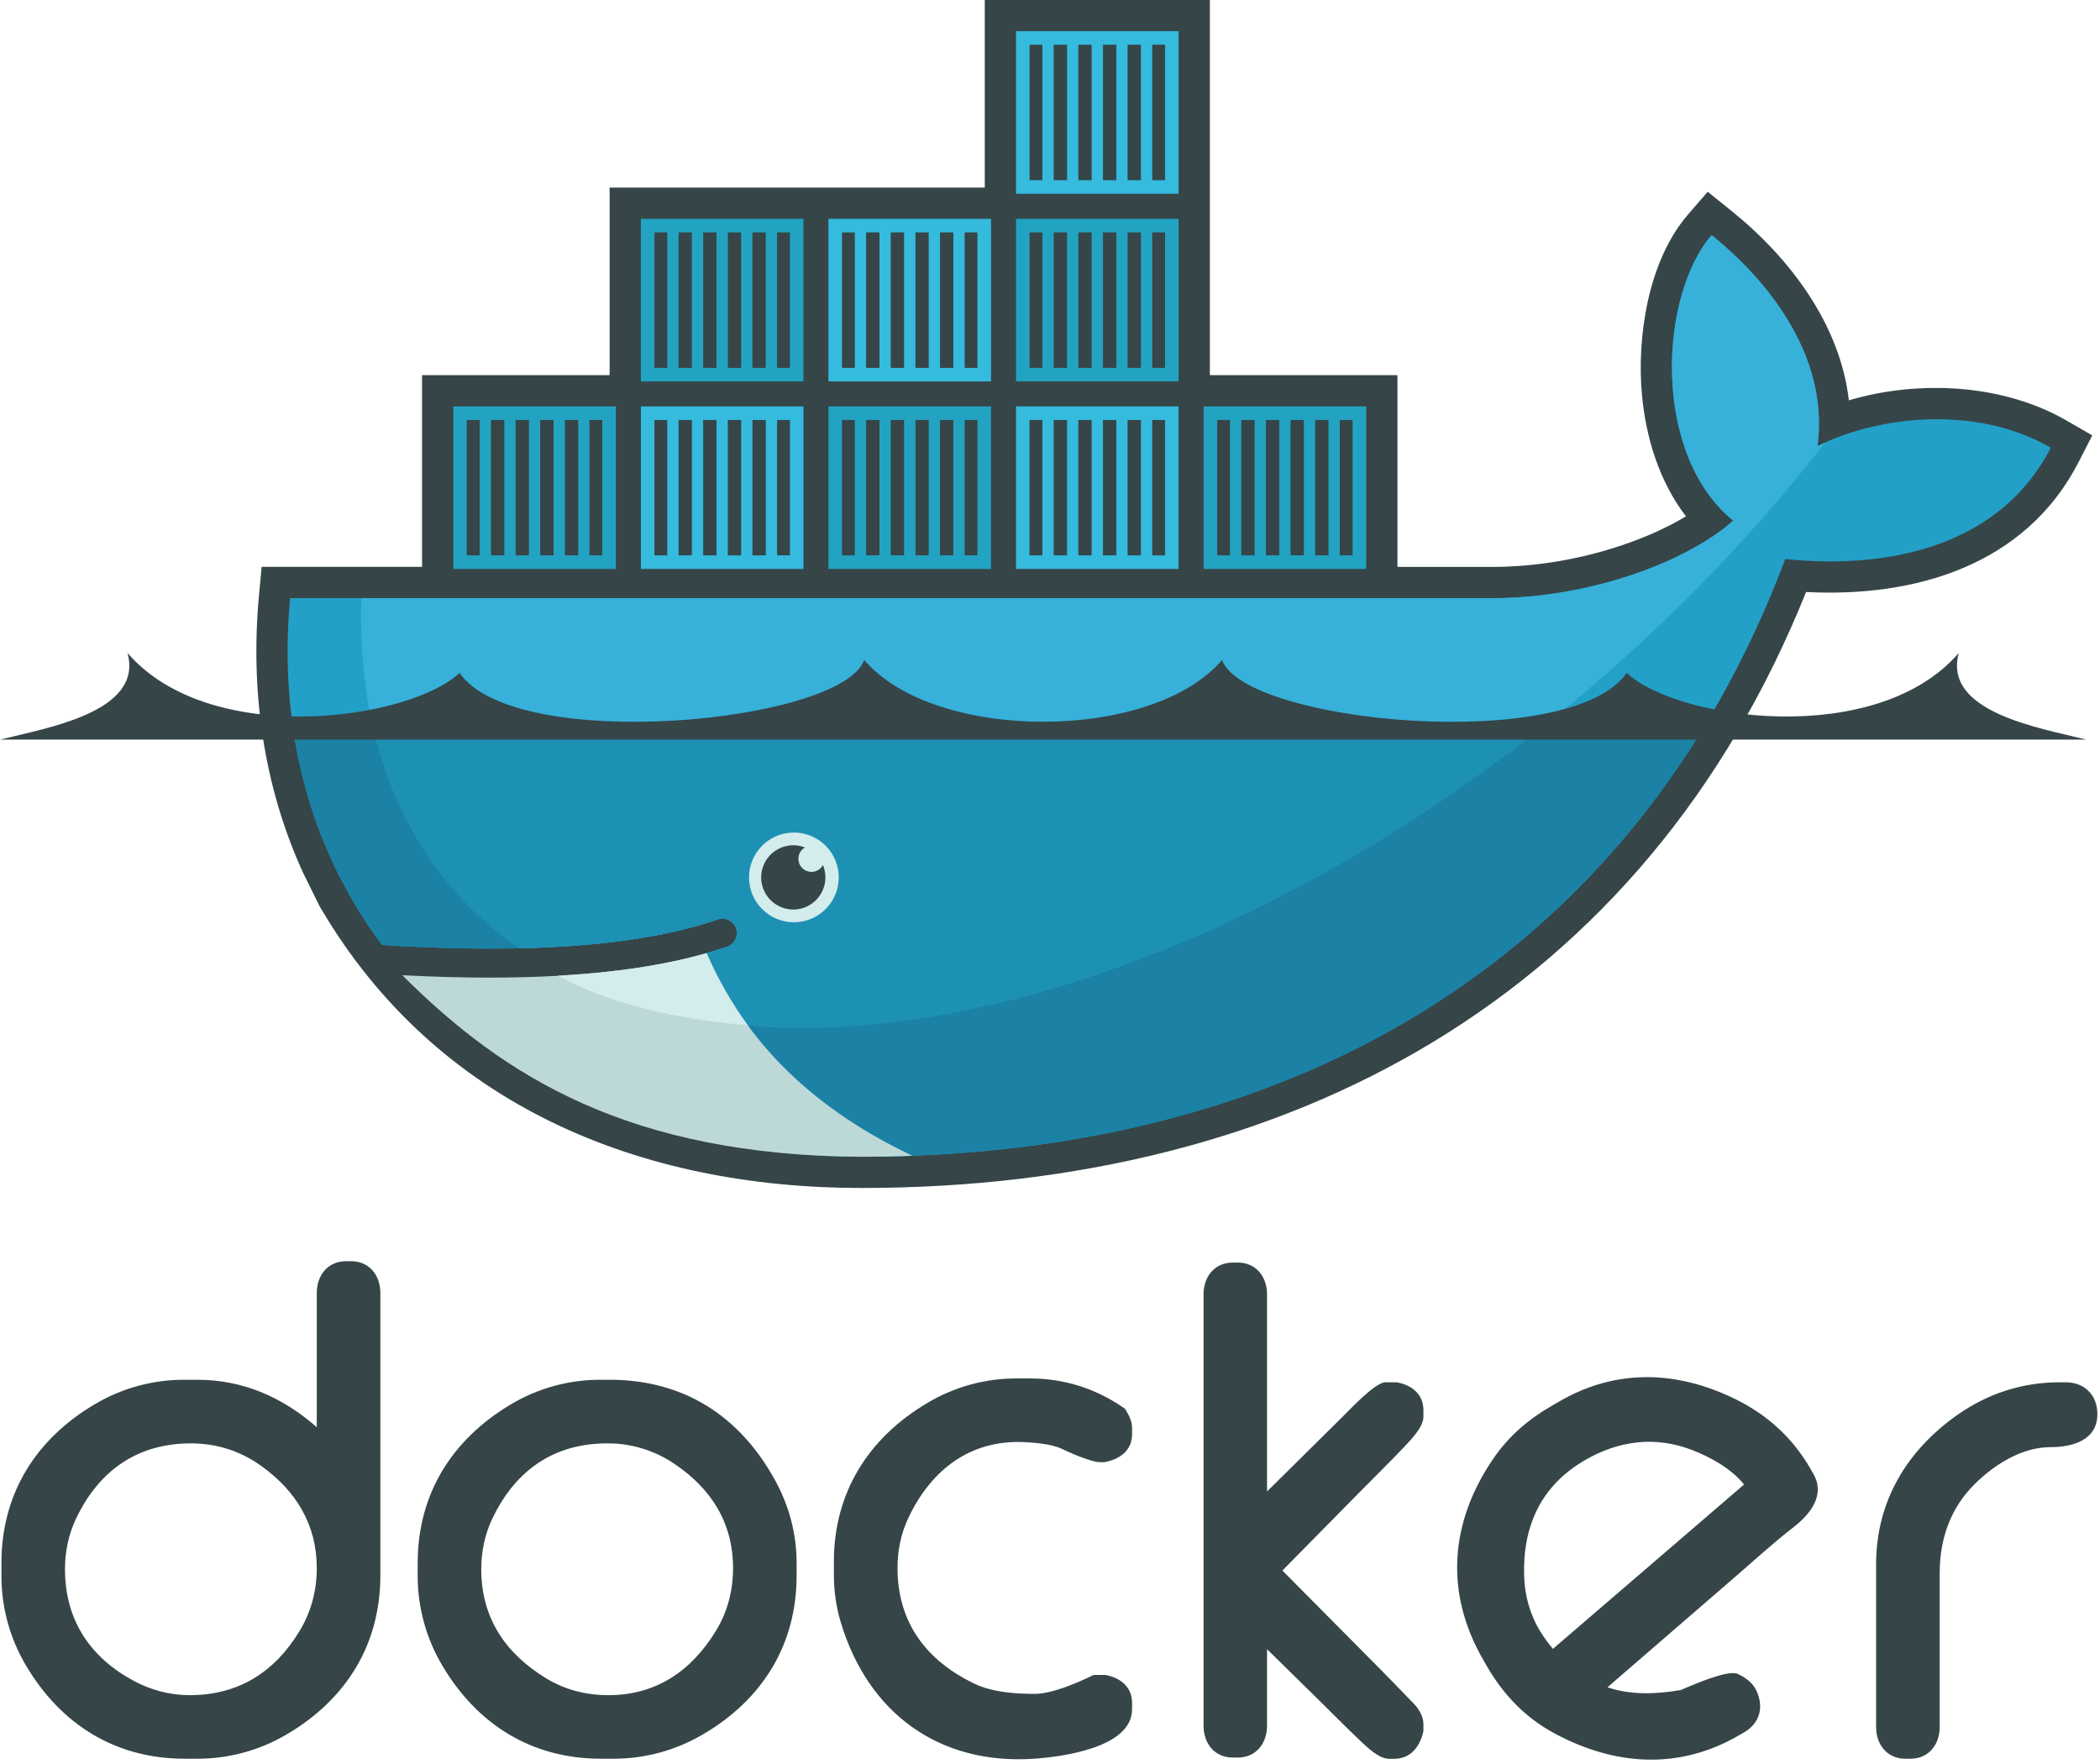
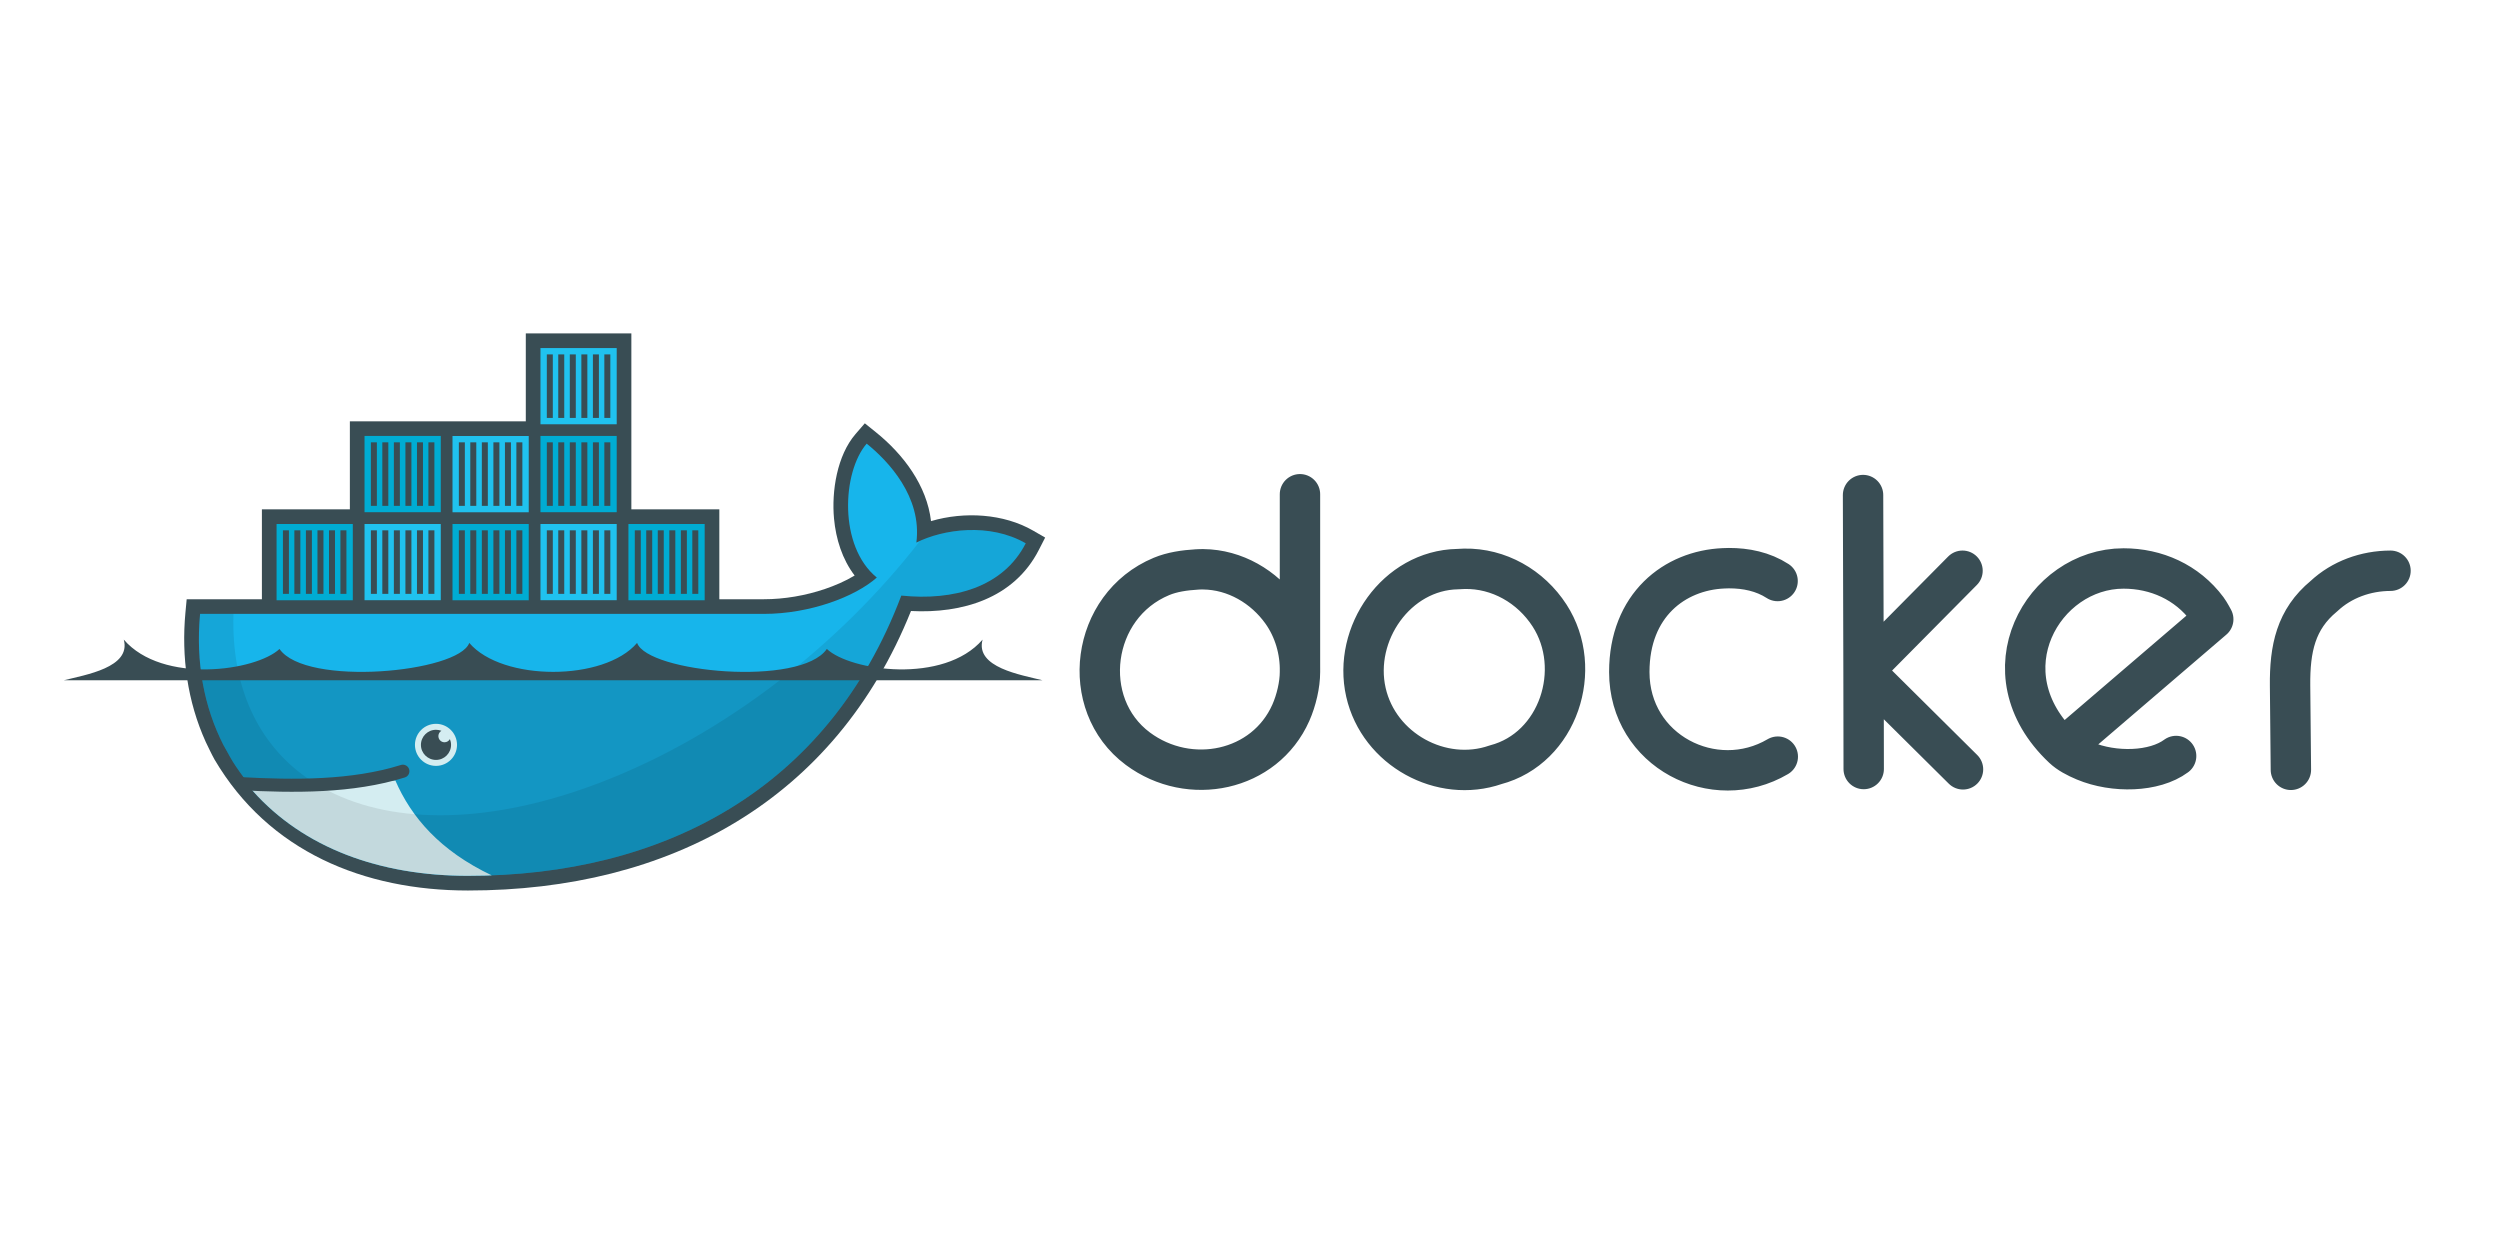
- <svg xmlns="http://www.w3.org/2000/svg" fill-rule="evenodd" height="215" width="256">
-   <path d="m38.617 173.984v-16.362c0-2.15 1.344-3.877 3.57-3.877h.616c2.225 0 3.563 1.73 3.563 3.877v34.447c0 8.4-4.15 15.084-11.382 19.342a21.374 21.374 0 0 1 -10.945 2.985h-1.537c-8.402 0-15.077-4.153-19.342-11.38a21.314 21.314 0 0 1 -2.984-10.947v-1.535c0-8.403 4.152-15.083 11.378-19.35a21.298 21.298 0 0 1 10.948-2.985h1.537c5.686 0 10.5 2.204 14.578 5.784zm-30.693 17.316c0 6.068 2.94 10.63 8.258 13.54 2.15 1.176 4.484 1.808 6.937 1.808 5.956 0 10.374-2.8 13.42-7.857 1.417-2.348 2.077-4.917 2.077-7.648 0-5.26-2.5-9.365-6.73-12.414-2.57-1.848-5.463-2.775-8.618-2.775-6.492 0-11.164 3.28-13.968 9.106-.946 1.97-1.378 4.06-1.378 6.24zm65.324-23.1h1.074c8.978 0 15.806 4.355 20.133 12.192 1.73 3.135 2.656 6.557 2.656 10.142v1.535c0 8.4-4.142 15.093-11.385 19.343-3.353 1.967-7.057 2.984-10.943 2.984h-1.535c-8.402 0-15.08-4.153-19.342-11.38a21.316 21.316 0 0 1 -2.987-10.947v-1.535c0-8.404 4.17-15.062 11.377-19.347a21.2 21.2 0 0 1 10.952-2.987zm-14.58 23.1c0 5.9 2.9 10.223 7.865 13.27 2.336 1.43 4.9 2.078 7.638 2.078 5.82 0 10.122-2.95 13.116-7.863 1.428-2.342 2.074-4.915 2.074-7.642 0-5.477-2.638-9.66-7.148-12.693a14.41 14.41 0 0 0 -8.198-2.496c-6.492 0-11.164 3.28-13.967 9.106-.948 1.97-1.38 4.06-1.38 6.24zm70.656-14.727c-1.17-.548-3.36-.73-4.624-.778-6.474-.244-11.158 3.402-13.906 9.113-.95 1.97-1.382 4.055-1.382 6.235 0 6.637 3.485 11.284 9.4 14.117 2.164 1.034 4.958 1.23 7.323 1.23 2.08 0 5.02-1.274 6.866-2.15l.32-.152h1.433l.158.032c1.762.367 3.092 1.484 3.092 3.38v.767c0 4.718-8.622 5.798-11.912 6.028-11.6.803-20.293-5.573-23.603-16.647-.575-1.923-.834-3.833-.834-5.837v-1.533c0-8.403 4.17-15.06 11.377-19.34a21.12 21.12 0 0 1 10.95-3h1.536c4.13 0 7.934 1.173 11.344 3.502l.28.194.177.292c.368.6.685 1.316.685 2.042v.767c0 1.978-1.48 3.042-3.266 3.386l-.148.026h-.458c-1.156 0-3.785-1.197-4.817-1.683zm25.134 5.247 9.085-8.986c.85-.827 4.074-4.327 5.343-4.327h1.388l.158.033c1.768.367 3.092 1.486 3.092 3.386v.766c0 1.296-1.518 2.802-2.355 3.7-1.78 1.887-3.654 3.712-5.476 5.56l-9.362 9.504 12.056 12.154a313.304 313.304 0 0 1 3.301 3.396c.385.405.953.9 1.276 1.47.347.526.56 1.12.56 1.752v.8l-.045.185c-.435 1.768-1.557 3.194-3.516 3.194h-.617c-1.282 0-2.73-1.45-3.608-2.28-1.8-1.706-3.557-3.5-5.33-5.243l-5.95-5.84v9.334c0 2.15-1.346 3.878-3.57 3.878h-.6c-2.226 0-3.57-1.728-3.57-3.878v-52.596c0-2.15 1.345-3.87 3.57-3.87h.6c2.223 0 3.57 1.72 3.57 3.87v24.048zm96.577-13.313h.77c2.324 0 3.875 1.566 3.875 3.877 0 3.208-3.067 4.03-5.72 4.03-3.48 0-6.803 2.107-9.202 4.47-3 2.95-4.3 6.726-4.3 10.878v18.76c0 2.15-1.343 3.876-3.57 3.876h-.612c-2.227 0-3.57-1.725-3.57-3.876v-19.836c0-7.617 3.708-13.835 9.9-18.196 3.7-2.605 7.92-3.98 12.438-3.98zm-55.074 37.176c2.82.985 6.035.844 8.928.34 1.48-.63 5.264-2.28 6.656-2.038l.217.037.2.098c.85.412 1.66.995 2.095 1.86 1.014 2.027.527 4.065-1.465 5.216l-.663.383c-7.35 4.242-15.168 3.654-22.495-.308-3.503-1.894-6.183-4.705-8.16-8.132l-.462-.8c-4.72-8.172-4.082-16.768 1.24-24.54 1.837-2.686 4.238-4.76 7.045-6.384l1.062-.613c6.922-3.996 14.34-3.722 21.45-.215 3.823 1.886 6.92 4.697 9.054 8.394l.384.666c1.55 2.686-.458 5.026-2.53 6.626-2.406 1.856-4.835 4.1-7.14 6.08l-15.414 13.33zm-6.655-4.674 23.3-20.037c-1.56-1.966-4.166-3.383-6.38-4.228-4.47-1.703-8.877-1.13-12.976 1.235-5.365 3.098-7.65 8.03-7.45 14.17.08 2.418.73 4.748 2.013 6.805.452.725.957 1.406 1.503 2.055zm-41.818-155.277h22.866v23.375h11.56c5.34 0 10.83-.95 15.887-2.664 2.485-.843 5.273-2.015 7.724-3.5-3.228-4.214-4.876-9.535-5.36-14.78-.66-7.135.78-16.42 5.608-22.005l2.404-2.78 2.864 2.303c7.2 5.793 13.276 13.9 14.345 23.118 8.683-2.554 18.878-1.95 26.53 2.467l3.14 1.812-1.652 3.226c-6.47 12.642-20.004 16.556-33.234 15.863-19.797 49.3-62.898 72.653-115.157 72.653-27 0-51.77-10.093-65.876-34.047l-.23-.4-2.055-4.182c-4.768-10.544-6.352-22.095-5.278-33.637l.323-3.457h19.553v-23.365h22.865v-22.866h45.733v-22.866h27.44z" fill="#364548" />
-   <path d="m221.57 54.38c1.533-11.916-7.384-21.275-12.914-25.72-6.373 7.368-7.363 26.678 2.635 34.808-5.58 4.956-17.337 9.448-29.376 9.448h-146.545c-1.17 12.567 1.036 24.14 6.075 34.045l1.667 3.05a56.536 56.536 0 0 0 3.455 5.184c6.025.387 11.58.52 16.662.408h.002c9.987-.22 18.136-1.4 24.312-3.54a1.761 1.761 0 0 1 1.153 3.326c-.822.286-1.678.552-2.562.805h-.003c-4.863 1.4-10.078 2.323-16.806 2.738.4.007-.416.06-.418.06-.23.015-.517.048-.747.06-2.648.15-5.506.18-8.428.18-3.196 0-6.343-.06-9.862-.24l-.1.06c12.2 13.724 31.302 21.955 55.234 21.955 50.648 0 93.608-22.452 112.632-72.857 13.496 1.385 26.467-2.057 32.367-13.575-9.398-5.423-21.484-3.694-28.443-.196" fill="#22a0c8" />
-   <path d="m221.57 54.38c1.533-11.916-7.384-21.275-12.914-25.72-6.373 7.368-7.363 26.678 2.635 34.808-5.58 4.956-17.337 9.448-29.376 9.448h-137.867c-.598 19.246 6.544 33.855 19.18 42.687h.003c9.987-.22 18.136-1.4 24.312-3.54a1.761 1.761 0 0 1 1.153 3.326c-.822.286-1.678.552-2.562.805h-.003c-4.863 1.4-10.526 2.443-17.254 2.858-.002 0-.163-.155-.165-.155 17.237 8.842 42.23 8.8 70.885-2.197 32.13-12.344 62.03-35.86 82.9-62.757a25.23 25.23 0 0 0 -.917.436" fill="#37b1d9" />
-   <path d="m35.645 88.186c.9 6.732 2.88 13.035 5.8 18.776l1.667 3.05a56.432 56.432 0 0 0 3.455 5.184c6.026.387 11.58.52 16.664.408 9.987-.22 18.136-1.4 24.312-3.54a1.761 1.761 0 0 1 1.153 3.326c-.822.286-1.678.552-2.562.805h-.003c-4.863 1.4-10.496 2.383-17.224 2.8-.23.014-.634.017-.867.03-2.646.148-5.475.24-8.398.24a192.82 192.82 0 0 1 -9.98-.24c12.2 13.725 31.42 21.975 55.352 21.975 43.36 0 81.084-16.458 102.98-52.822h-172.349" fill="#1b81a5" />
-   <path d="m45.367 88.186c2.592 11.82 8.82 21.1 17.864 27.418 9.987-.22 18.136-1.4 24.312-3.54a1.761 1.761 0 0 1 1.153 3.326c-.822.286-1.678.552-2.562.805h-.003c-4.863 1.4-10.615 2.383-17.344 2.8 17.236 8.84 42.157 8.713 70.8-2.293 17.334-6.66 34.017-16.574 48.984-28.515h-143.204" fill="#1d91b4" />
-   <path d="m55.26 49.543h19.818v19.817h-19.818zm1.65 1.652h1.564v16.505h-1.574v-16.505zm2.94 0h1.627v16.505h-1.627zm3.002 0h1.627v16.505h-1.627zm3.004 0h1.626v16.505h-1.626zm3.003 0h1.626v16.505h-1.625v-16.505zm3.002 0h1.565v16.505h-1.566v-16.505zm6.264-24.518h19.82v19.817h-19.82zm1.652 1.652h1.563v16.514h-1.563v-16.513zm2.94 0h1.626v16.514h-1.623v-16.513zm3.002 0h1.626v16.514h-1.625v-16.513zm3.003 0h1.626v16.514h-1.626v-16.513zm3.003 0h1.627v16.514h-1.627v-16.513zm3.002 0h1.566v16.514h-1.566v-16.513z" fill="#23a3c2" />
-   <path d="m78.126 49.543h19.82v19.817h-19.82zm1.652 1.652h1.563v16.505h-1.563zm2.94 0h1.626v16.505h-1.624v-16.505zm3.002 0h1.626v16.505h-1.626zm3.003 0h1.626v16.505h-1.626zm3.003 0h1.627v16.505h-1.627zm3.002 0h1.566v16.505h-1.566z" fill="#34bbde" />
-   <path d="m100.993 49.543h19.818v19.817h-19.818zm1.65 1.652h1.563v16.505h-1.563zm2.94 0h1.626v16.505h-1.626zm3.003 0h1.626v16.505h-1.626zm3.003 0h1.626v16.505h-1.615v-16.505zm3.002 0h1.628v16.505h-1.628zm3.003 0h1.564v16.505h-1.564z" fill="#23a3c2" />
-   <path d="m100.993 26.677h19.818v19.817h-19.818zm1.65 1.652h1.563v16.514h-1.563v-16.513zm2.94 0h1.626v16.514h-1.626v-16.513zm3.003 0h1.626v16.514h-1.626v-16.513zm3.003 0h1.626v16.514h-1.615v-16.513zm3.002 0h1.628v16.514h-1.628v-16.513zm3.003 0h1.564v16.514h-1.564v-16.513zm6.264 21.214h19.818v19.817h-19.816v-19.817zm1.652 1.652h1.563v16.505h-1.573v-16.505zm2.94 0h1.626v16.505h-1.626zm3.002 0h1.626v16.505h-1.626zm3.003 0h1.627v16.505h-1.627zm3.003 0h1.627v16.505h-1.627zm3.003 0h1.564v16.505h-1.564z" fill="#34bbde" />
-   <path d="m123.86 26.677h19.818v19.817h-19.818zm1.652 1.652h1.563v16.514h-1.563v-16.513zm2.94 0h1.626v16.514h-1.626v-16.513zm3.002 0h1.626v16.514h-1.626v-16.513zm3.003 0h1.627v16.514h-1.627v-16.513zm3.003 0h1.627v16.514h-1.627v-16.513zm3.003 0h1.564v16.514h-1.564v-16.513z" fill="#23a3c2" />
-   <path d="m123.86 3.8h19.818v19.82h-19.818zm1.652 1.65h1.563v16.516h-1.563v-16.506zm2.94 0h1.626v16.516h-1.626v-16.506zm3.002 0h1.626v16.516h-1.626v-16.506zm3.003 0h1.627v16.516h-1.627v-16.506zm3.003 0h1.627v16.516h-1.627v-16.506zm3.003 0h1.564v16.516h-1.564v-16.506z" fill="#34bbde" />
-   <path d="m146.725 49.543h19.818v19.817h-19.818zm1.65 1.652h1.565v16.505h-1.564v-16.505zm2.94 0h1.627v16.505h-1.626v-16.505zm3.004 0h1.627v16.505h-1.627zm3.002 0h1.627v16.505h-1.627zm3.004 0h1.626v16.505h-1.626zm3.002 0h1.564v16.505h-1.564z" fill="#23a3c2" />
-   <path d="m96.704 101.492a5.468 5.468 0 1 1 -.002 10.935 5.468 5.468 0 0 1 .002-10.935" fill="#d3ecec" />
-   <path d="m96.704 103.043a3.9 3.9 0 0 1 1.417.265 1.598 1.598 0 0 0 .798 2.98c.605 0 1.13-.335 1.402-.83a3.915 3.915 0 1 1 -3.617-2.414m-96.704-12.882h254.327c-5.537-1.404-17.52-3.302-15.544-10.56-10.07 11.652-34.353 8.175-40.482 2.43-6.824 9.898-46.554 6.135-49.325-1.576-8.556 10.04-35.067 10.04-43.623 0-2.773 7.7-42.502 11.474-49.327 1.575-6.128 5.746-30.4 9.223-40.48-2.428 1.976 7.257-10.006 9.155-15.546 10.56" fill="#364548" />
-   <path d="m111.237 140.9c-13.54-6.425-20.97-15.16-25.106-24.694-5.03 1.435-11.075 2.353-18.1 2.747-2.646.148-5.43.224-8.35.224-3.368 0-6.917-.1-10.643-.297 12.417 12.4 27.692 21.964 55.976 22.138 2.088 0 4.16-.04 6.223-.118" fill="#bdd9d7" />
-   <path d="m91.16 124.994c-1.873-2.543-3.7-5.74-5.026-8.8-5.03 1.437-11.077 2.355-18.103 2.75 4.826 2.62 11.727 5.046 23.13 6.05" fill="#d3ecec" />
+ <svg xmlns="http://www.w3.org/2000/svg" xmlns:xlink="http://www.w3.org/1999/xlink" width="120" height="60">
+   <defs>
+     <clipPath id="A">
+       <path d="M76 2v46H54v23H35.58l-.206 2c-1.15 12.53 1.036 24.088 6.063 33.97l1.688 3.03c1 1.817 2.2 3.523 3.438 5.188s1.686 2.583 2.47 3.688C62.32 133.8 82.13 141 105 141c50.648 0 93.633-22.438 112.656-72.844C231.153 69.54 244.1 66.08 250 54.563c-9.4-5.424-21.478-3.685-28.437-.187L240 2l-72 46h-23V2z" />
+     </clipPath>
+   </defs>
+   <g transform="matrix(.184659 0 0 .184659 3.070472 31.69813)">
+     <path d="M467.82 28.24l-.042-25.558-.127-45.657M493.505-23.3L467.778 2.68l25.854 25.642m-172.347-25.3c.124-5.48-1.47-11.08-4.697-15.614-4.65-6.53-12.18-11-20.438-11.086-.55 0-1.096 0-1.65.042-3.265.202-6.427.655-9.225 1.82-18.4 7.656-21.66 33.208-6.136 44.77 13.445 10 33.002 5.924 39.775-9.35 1.43-3.228 2.37-7.297 2.37-10.58v-46.207M445.436-20.63c-3.8-2.462-8.255-3.35-12.652-3.343-.477 0-.967.024-1.396.042-12.713.547-24.5 9.53-24.5 26.954 0 20.6 22.088 31.718 38.6 22.003m74.135-2.243l39.056-33.47s-.95-1.797-1.566-2.623c-5.257-7.056-13.3-10.58-21.75-10.58-20.9 0-36.582 27.037-15.74 46.673 1.443 1.36 3.425 2.425 5.628 3.343 7.647 3.188 18.117 2.927 23.78-1.27m-185-48.663c-.593.01-1.182.074-1.777.085-15.855.3-27.286 16.76-23.823 32.032 3.375 14.883 19.634 23.696 33.682 18.83 16.36-4.3 23.03-24.9 14.048-38.802-4.913-7.6-13.24-12.313-22.13-12.144zm240.726.508c-6.42.017-12.673 2.266-17.307 6.6-7.308 6.03-8.894 13.647-8.8 23.273l.212 21.877" fill="none" stroke-width="10.5" stroke-linejoin="round" stroke="#394d54" stroke-linecap="round" />
+     <path d="M147.488-39.268h22.866v23.375h11.562c5.34 0 10.83-.95 15.887-2.664 2.484-.842 5.273-2.015 7.724-3.5-3.228-4.214-4.876-9.536-5.36-14.78-.66-7.134.78-16.42 5.6-22.004l2.404-2.78 2.864 2.302c7.2 5.794 13.276 13.9 14.345 23.118 8.683-2.554 18.878-1.95 26.53 2.467l3.14 1.812-1.653 3.226C246.933-16.053 233.4-12.14 220.17-12.833c-19.796 49.31-62.897 72.653-115.156 72.653-27 0-51.77-10.093-65.876-34.047-.827-1.488-1.535-3.044-2.286-4.572C32.084 10.657 30.5-.894 31.574-12.436l.322-3.457H51.45v-23.375h22.866v-22.866h45.732V-85h27.44v45.732" fill="#394d54" />
+     <g transform="translate(0 -85)" clip-path="url(#A)">
+       <g id="B">
+         <g id="C" transform="translate(0 -22.866)">
+           <path d="M123.86 3.8h19.818v19.817H123.86z" fill="#00acd3" />
+           <path d="M123.86 26.676h19.818v19.818H123.86z" fill="#20c2ef" />
+           <path id="D" d="M126.292 21.977V5.46m2.972 16.516V5.46m3.002 16.516V5.46m3.003 16.516V5.46m3.003 16.516V5.46m2.97 16.516V5.46" stroke-width="1.56" stroke="#394d54" />
+           <use xlink:href="#D" y="22.866" />
+         </g>
+         <use xlink:href="#C" transform="matrix(1 0 0 -1 22.866 4.572651)" />
+       </g>
+       <use xlink:href="#B" x="-91.464" y="45.732" />
+       <use xlink:href="#B" x="-45.732" y="45.732" />
+       <use xlink:href="#B" y="45.732" />
+       <path d="M221.57 54.38c1.533-11.915-7.384-21.275-12.914-25.718-6.373 7.368-7.363 26.678 2.635 34.807-5.58 4.956-17.337 9.448-29.376 9.448H34C32.83 85.484 34 146 34 146h217l-.987-91.424c-9.4-5.424-21.484-3.694-28.443-.197" fill="#17b5eb" />
+       <path d="M34 89v57h217V89" fill-opacity=".17" />
+       <path d="M111.237 140.9c-13.54-6.425-20.972-15.16-25.107-24.694L45 118l21 28 45.237-5.1" fill="#d4edf1" />
+       <path d="M222.5 53.938v.03c-20.86 26.9-50.783 50.38-82.906 62.72-28.655 11.008-53.638 11.06-70.875 2.22-1.856-1.048-3.676-2.212-5.5-3.312-12.637-8.832-19.754-23.44-19.156-42.687H34V146h217V50h-25z" fill-opacity=".085" />
+     </g>
+     <path d="M45.625 32.03c14.165.775 29.282.914 42.47-3.22" fill="none" stroke-width="3.4" stroke="#394d54" stroke-linecap="round" />
+     <path d="M102.17 21.96a5.47 5.47 0 0 1-5.467 5.467 5.47 5.47 0 0 1-5.468-5.467 5.47 5.47 0 0 1 5.468-5.468 5.47 5.47 0 0 1 5.467 5.468z" fill="#d4edf1" />
+     <path d="M98.12 18.308a1.6 1.6 0 0 0 .798 2.981c.605 0 1.13-.336 1.402-.832.192.462.298.97.298 1.502 0 2.162-1.753 3.915-3.916 3.915s-3.916-1.753-3.916-3.915a3.92 3.92 0 0 1 3.916-3.917 3.91 3.91 0 0 1 1.418.265zM0 5.162h254.327c-5.538-1.405-17.52-3.302-15.545-10.56-10.07 11.652-34.353 8.174-40.48 2.43-6.825 9.898-46.555 6.136-49.326-1.575-8.556 10.04-35.067 10.04-43.623 0-2.772 7.7-42.5 11.473-49.327 1.575-6.128 5.746-30.4 9.223-40.48-2.43C17.522 1.86 5.54 3.758 0 5.162" fill="#394d54" />
+   </g>
</svg>
